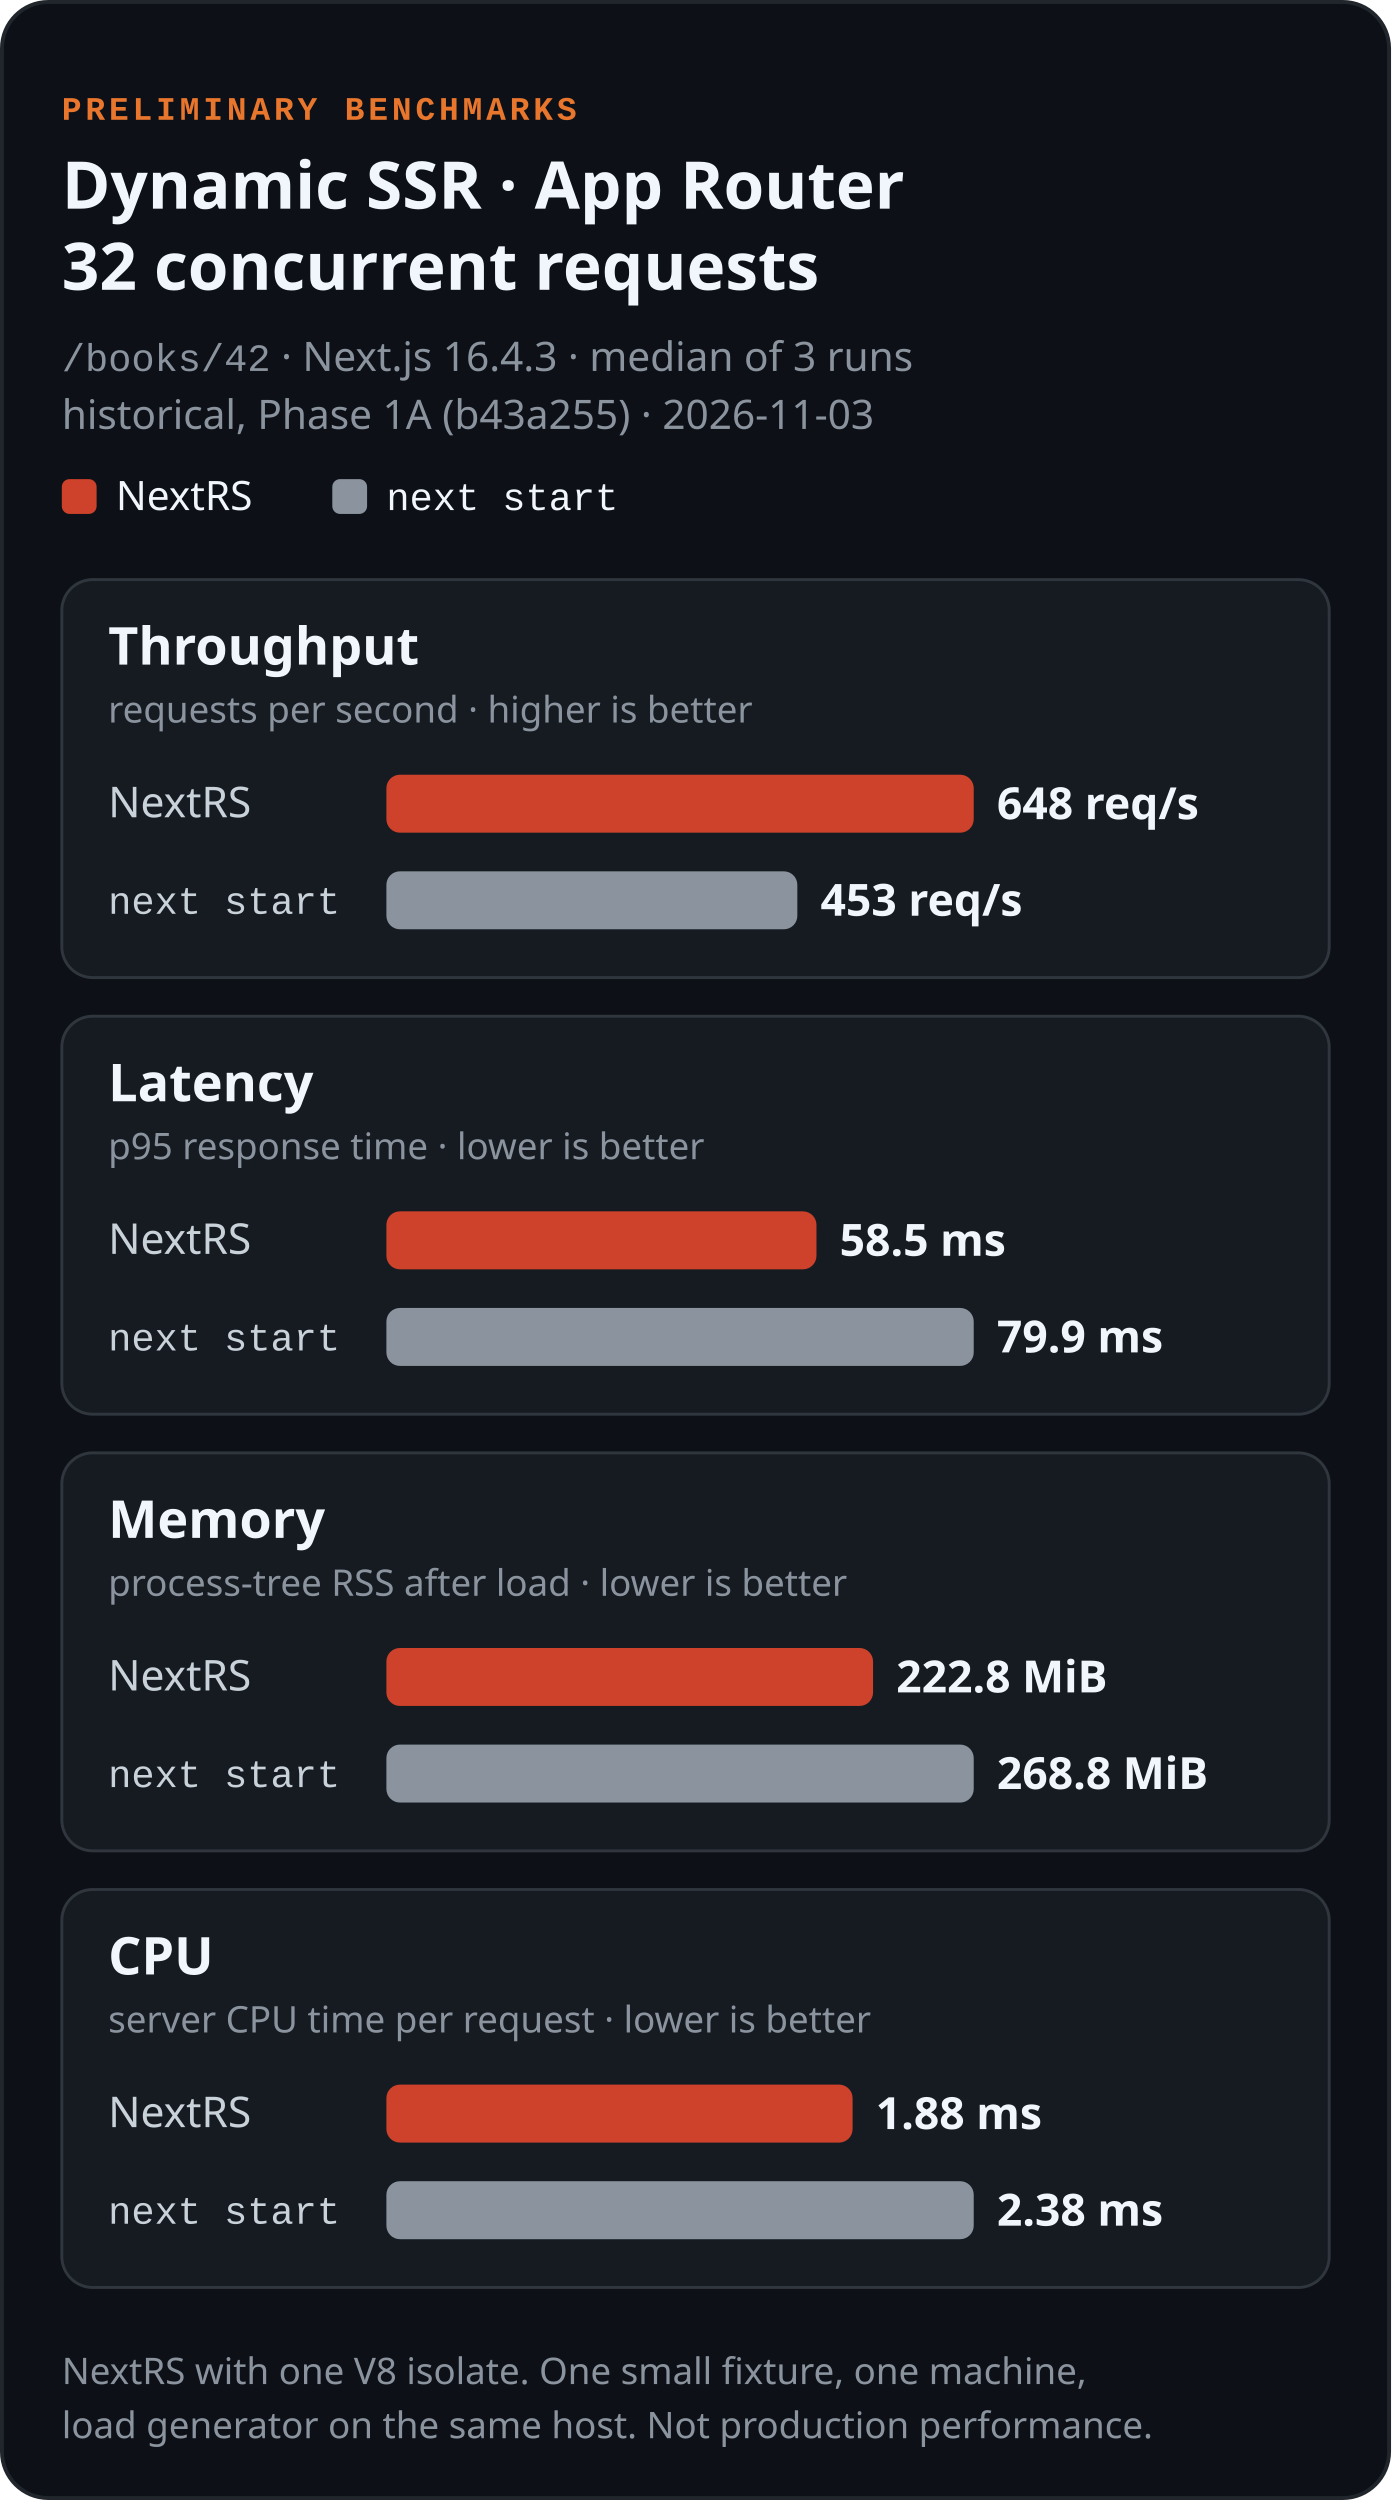
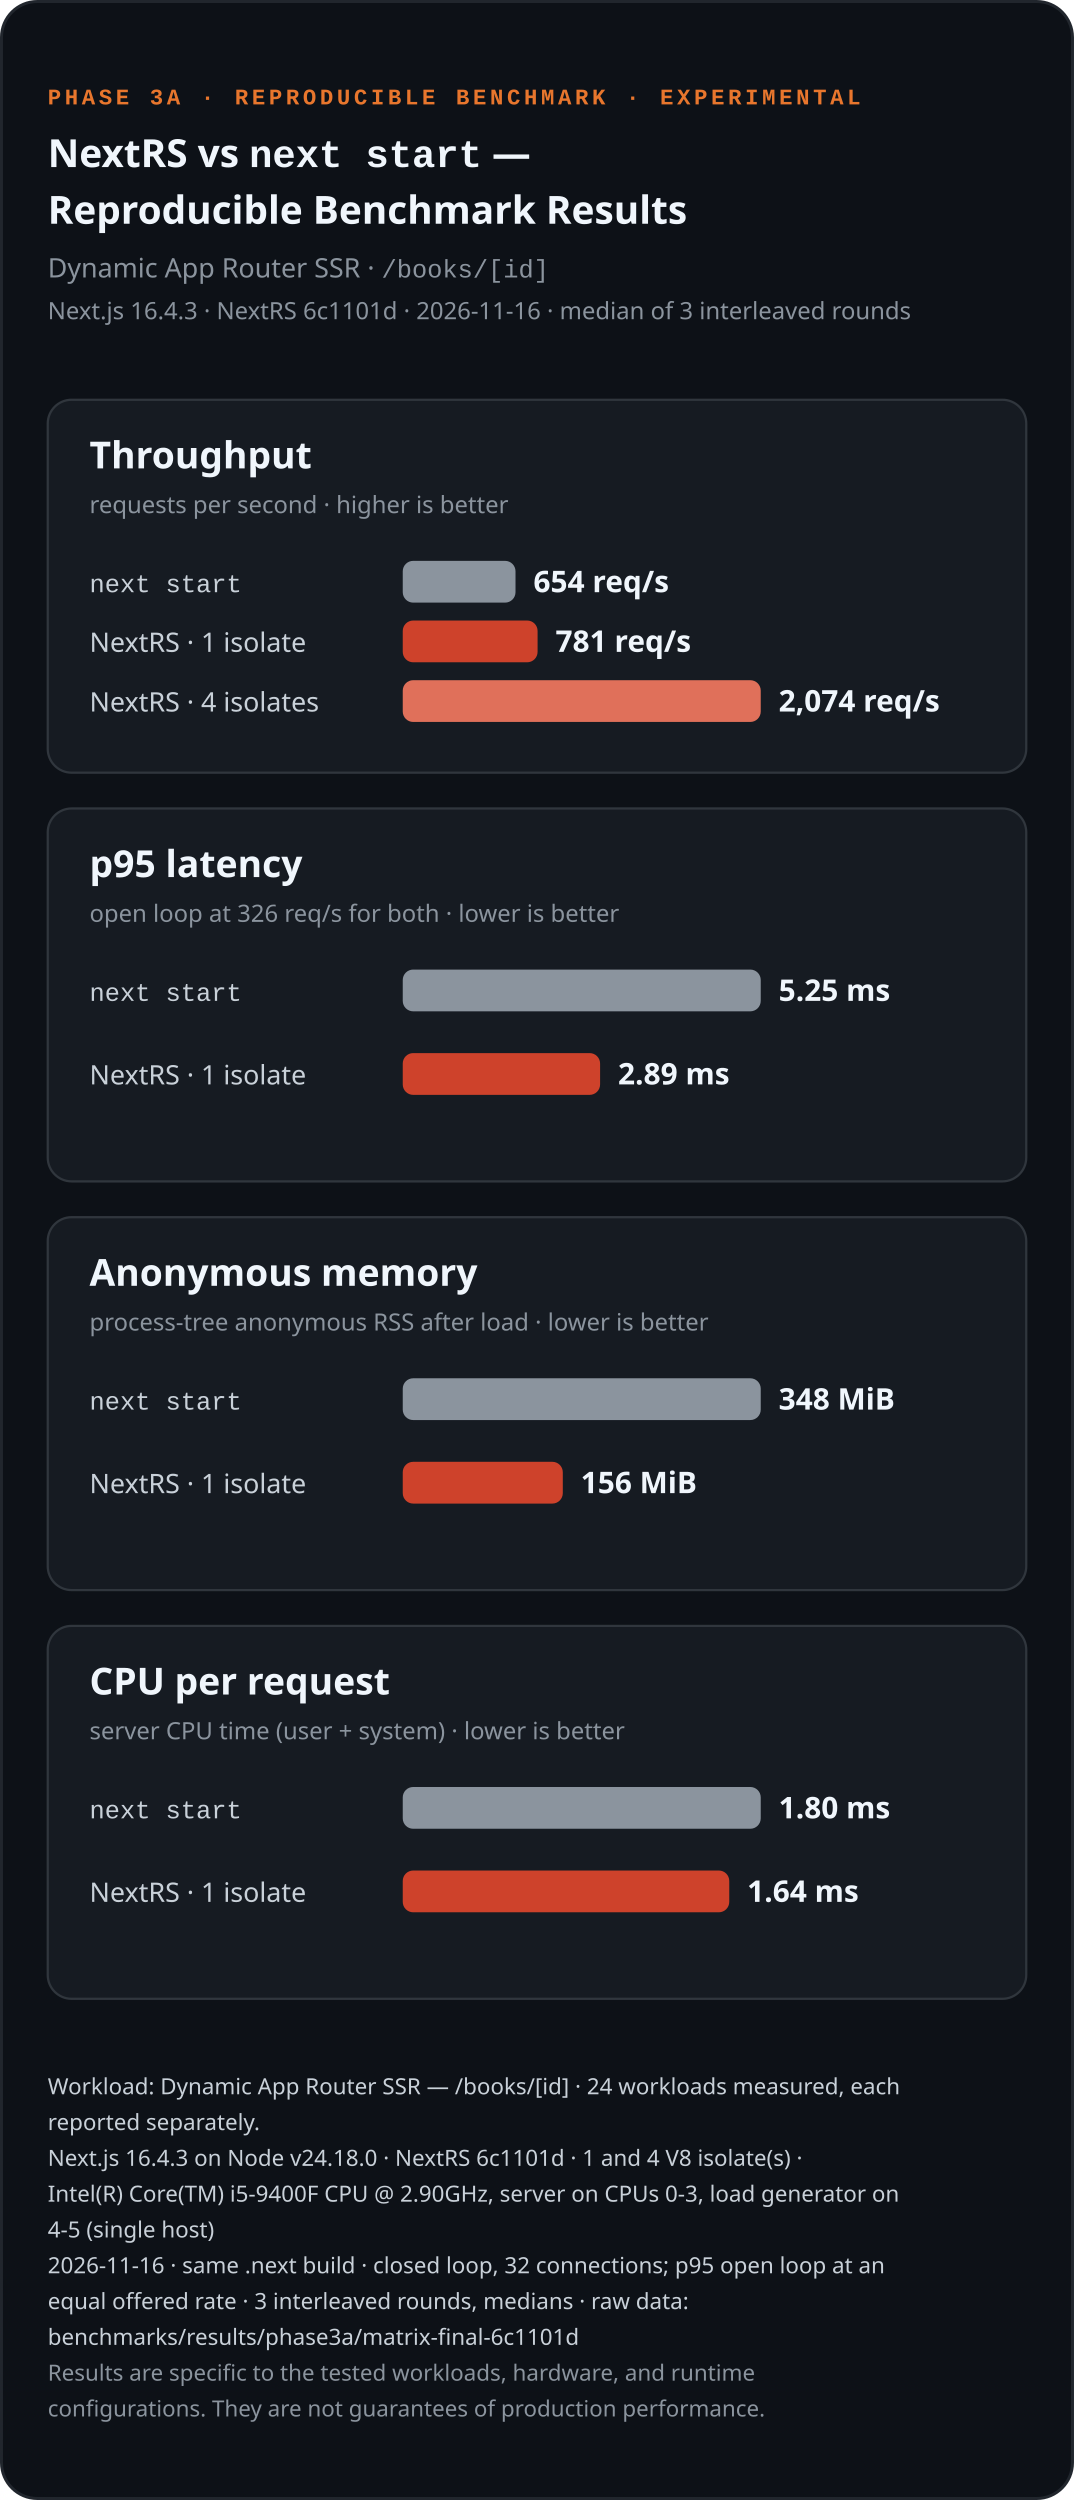
- <svg xmlns="http://www.w3.org/2000/svg" width="720" height="1294" viewBox="0 0 720 1294" role="img" aria-labelledby="bench-m-title bench-m-desc">
-   <style>
-   .sans { font-family: -apple-system, BlinkMacSystemFont, "Segoe UI", "Noto Sans", Helvetica, Arial, sans-serif; }
-   .mono { font-family: ui-monospace, SFMono-Regular, "SF Mono", Menlo, Consolas, "Liberation Mono", monospace; }
- </style>
-   <rect x="1" y="1" width="718" height="1292" rx="24" fill="#0D1117" stroke="#21262D" stroke-width="2" />
-   <text x="32" y="62" class="mono" font-size="17" font-weight="600" letter-spacing="2" fill="#E8762D">PRELIMINARY BENCHMARKS</text>
-   <text x="32" y="108" class="sans" font-size="34" font-weight="700" fill="#F0F6FC">Dynamic SSR · App Router</text>
-   <text x="32" y="150" class="sans" font-size="34" font-weight="700" fill="#F0F6FC">32 concurrent requests</text>
-   <text x="32" y="192" class="sans" font-size="21" fill="#8B949E">
-     <tspan class="mono" font-size="20">/books/42</tspan> · Next.js 16.4.3 · median of 3 runs</text>
-   <text x="32" y="222" class="sans" font-size="21" fill="#8B949E">historical, Phase 1A (b43a255) · 2026-11-03</text>
-   <rect x="32" y="248" width="18" height="18" rx="4" fill="#CE422B" />
-   <text x="60" y="264" class="sans" font-size="21" fill="#F0F6FC">NextRS</text>
-   <rect x="172" y="248" width="18" height="18" rx="4" fill="#8B949E" />
-   <text x="200" y="264" class="mono" font-size="20" fill="#F0F6FC">next start</text>
-   <rect x="32" y="300" width="656" height="206" rx="16" fill="#161B22" stroke="#30363D" stroke-width="1.5" />
-   <text x="56" y="344" class="sans" font-size="27" font-weight="600" fill="#F0F6FC">Throughput</text>
-   <text x="56" y="374" class="sans" font-size="19" fill="#8B949E">requests per second · higher is better</text>
-   <text x="56" y="423" class="sans" font-size="22" fill="#C9D1D9">NextRS</text>
-   <rect x="200" y="401" width="304.0" height="30" rx="7" fill="#CE422B" />
-   <text x="516.0" y="424" class="sans" font-size="23" font-weight="700" fill="#F0F6FC">648 req/s</text>
-   <text x="56" y="473" class="mono" font-size="20" fill="#C9D1D9">next start</text>
-   <rect x="200" y="451" width="212.7" height="30" rx="7" fill="#8B949E" />
-   <text x="424.7" y="474" class="sans" font-size="23" font-weight="700" fill="#F0F6FC">453 req/s</text>
-   <rect x="32" y="526" width="656" height="206" rx="16" fill="#161B22" stroke="#30363D" stroke-width="1.5" />
-   <text x="56" y="570" class="sans" font-size="27" font-weight="600" fill="#F0F6FC">Latency</text>
-   <text x="56" y="600" class="sans" font-size="19" fill="#8B949E">p95 response time · lower is better</text>
-   <text x="56" y="649" class="sans" font-size="22" fill="#C9D1D9">NextRS</text>
-   <rect x="200" y="627" width="222.6" height="30" rx="7" fill="#CE422B" />
-   <text x="434.6" y="650" class="sans" font-size="23" font-weight="700" fill="#F0F6FC">58.5 ms</text>
-   <text x="56" y="699" class="mono" font-size="20" fill="#C9D1D9">next start</text>
-   <rect x="200" y="677" width="304.0" height="30" rx="7" fill="#8B949E" />
-   <text x="516.0" y="700" class="sans" font-size="23" font-weight="700" fill="#F0F6FC">79.9 ms</text>
-   <rect x="32" y="752" width="656" height="206" rx="16" fill="#161B22" stroke="#30363D" stroke-width="1.5" />
-   <text x="56" y="796" class="sans" font-size="27" font-weight="600" fill="#F0F6FC">Memory</text>
-   <text x="56" y="826" class="sans" font-size="19" fill="#8B949E">process-tree RSS after load · lower is better</text>
-   <text x="56" y="875" class="sans" font-size="22" fill="#C9D1D9">NextRS</text>
-   <rect x="200" y="853" width="251.9" height="30" rx="7" fill="#CE422B" />
-   <text x="463.9" y="876" class="sans" font-size="23" font-weight="700" fill="#F0F6FC">222.8 MiB</text>
-   <text x="56" y="925" class="mono" font-size="20" fill="#C9D1D9">next start</text>
-   <rect x="200" y="903" width="304.0" height="30" rx="7" fill="#8B949E" />
-   <text x="516.0" y="926" class="sans" font-size="23" font-weight="700" fill="#F0F6FC">268.8 MiB</text>
-   <rect x="32" y="978" width="656" height="206" rx="16" fill="#161B22" stroke="#30363D" stroke-width="1.5" />
-   <text x="56" y="1022" class="sans" font-size="27" font-weight="600" fill="#F0F6FC">CPU</text>
-   <text x="56" y="1052" class="sans" font-size="19" fill="#8B949E">server CPU time per request · lower is better</text>
-   <text x="56" y="1101" class="sans" font-size="22" fill="#C9D1D9">NextRS</text>
-   <rect x="200" y="1079" width="241.3" height="30" rx="7" fill="#CE422B" />
-   <text x="453.3" y="1102" class="sans" font-size="23" font-weight="700" fill="#F0F6FC">1.88 ms</text>
-   <text x="56" y="1151" class="mono" font-size="20" fill="#C9D1D9">next start</text>
-   <rect x="200" y="1129" width="304.0" height="30" rx="7" fill="#8B949E" />
-   <text x="516.0" y="1152" class="sans" font-size="23" font-weight="700" fill="#F0F6FC">2.38 ms</text>
-   <text x="32" y="1234" class="sans" font-size="19" fill="#8B949E">NextRS with one V8 isolate. One small fixture, one machine,</text>
-   <text x="32" y="1262" class="sans" font-size="19" fill="#8B949E">load generator on the same host. Not production performance.</text>
+ <svg xmlns="http://www.w3.org/2000/svg" width="720" height="1676" viewBox="0 0 720 1676" role="img" aria-labelledby="bench-title bench-desc">
+   <style>.sans{font-family:-apple-system,BlinkMacSystemFont,"Segoe UI","Noto Sans",Helvetica,Arial,sans-serif}.mono{font-family:ui-monospace,SFMono-Regular,"SF Mono",Menlo,Consolas,"Liberation Mono",monospace}</style>
+   <rect x="1" y="1" width="718" height="1674" rx="24" fill="#0D1117" stroke="#21262D" stroke-width="2" />
+   <text x="32" y="70" class="mono" font-size="15" font-weight="600" letter-spacing="2.4" fill="#E8762D">PHASE 3A · REPRODUCIBLE BENCHMARK · EXPERIMENTAL</text>
+   <text x="32" y="112" class="sans" font-size="26" font-weight="700" fill="#F0F6FC">NextRS vs <tspan class="mono">next start</tspan> —</text>
+   <text x="32" y="150" class="sans" font-size="26" font-weight="700" fill="#F0F6FC">Reproducible Benchmark Results</text>
+   <text x="32" y="186" class="sans" font-size="18" fill="#8B949E">Dynamic App Router SSR · <tspan class="mono" font-size="17">/books/[id]</tspan>
+   </text>
+   <text x="32" y="214" class="sans" font-size="16" fill="#8B949E">Next.js 16.4.3 · NextRS 6c1101d · 2026-11-16 · median of 3 interleaved rounds</text>
+   <rect x="32" y="268" width="656" height="250" rx="16" fill="#161B22" stroke="#30363D" stroke-width="1.5" />
+   <text x="60" y="314" class="sans" font-size="25" font-weight="600" fill="#F0F6FC">Throughput</text>
+   <text x="60" y="344" class="sans" font-size="16" fill="#8B949E">requests per second · higher is better</text>
+   <text x="60" y="397" class="mono" font-size="17" fill="#C9D1D9">next start</text>
+   <rect x="270" y="376" width="75.6" height="28" rx="7" fill="#8B949E" />
+   <text x="357.6" y="397" class="sans" font-size="20" font-weight="700" fill="#F0F6FC">654 req/s</text>
+   <text x="60" y="437" class="sans" font-size="18" fill="#C9D1D9">NextRS · 1 isolate</text>
+   <rect x="270" y="416" width="90.4" height="28" rx="7" fill="#CE422B" />
+   <text x="372.4" y="437" class="sans" font-size="20" font-weight="700" fill="#F0F6FC">781 req/s</text>
+   <text x="60" y="477" class="sans" font-size="18" fill="#C9D1D9">NextRS · 4 isolates</text>
+   <rect x="270" y="456" width="240.0" height="28" rx="7" fill="#E0705A" />
+   <text x="522.0" y="477" class="sans" font-size="20" font-weight="700" fill="#F0F6FC">2,074 req/s</text>
+   <rect x="32" y="542" width="656" height="250" rx="16" fill="#161B22" stroke="#30363D" stroke-width="1.5" />
+   <text x="60" y="588" class="sans" font-size="25" font-weight="600" fill="#F0F6FC">p95 latency</text>
+   <text x="60" y="618" class="sans" font-size="16" fill="#8B949E">open loop at 326 req/s for both · lower is better</text>
+   <text x="60" y="671" class="mono" font-size="17" fill="#C9D1D9">next start</text>
+   <rect x="270" y="650" width="240.0" height="28" rx="7" fill="#8B949E" />
+   <text x="522.0" y="671" class="sans" font-size="20" font-weight="700" fill="#F0F6FC">5.25 ms</text>
+   <text x="60" y="727" class="sans" font-size="18" fill="#C9D1D9">NextRS · 1 isolate</text>
+   <rect x="270" y="706" width="132.3" height="28" rx="7" fill="#CE422B" />
+   <text x="414.3" y="727" class="sans" font-size="20" font-weight="700" fill="#F0F6FC">2.89 ms</text>
+   <rect x="32" y="816" width="656" height="250" rx="16" fill="#161B22" stroke="#30363D" stroke-width="1.5" />
+   <text x="60" y="862" class="sans" font-size="25" font-weight="600" fill="#F0F6FC">Anonymous memory</text>
+   <text x="60" y="892" class="sans" font-size="16" fill="#8B949E">process-tree anonymous RSS after load · lower is better</text>
+   <text x="60" y="945" class="mono" font-size="17" fill="#C9D1D9">next start</text>
+   <rect x="270" y="924" width="240.0" height="28" rx="7" fill="#8B949E" />
+   <text x="522.0" y="945" class="sans" font-size="20" font-weight="700" fill="#F0F6FC">348 MiB</text>
+   <text x="60" y="1001" class="sans" font-size="18" fill="#C9D1D9">NextRS · 1 isolate</text>
+   <rect x="270" y="980" width="107.3" height="28" rx="7" fill="#CE422B" />
+   <text x="389.3" y="1001" class="sans" font-size="20" font-weight="700" fill="#F0F6FC">156 MiB</text>
+   <rect x="32" y="1090" width="656" height="250" rx="16" fill="#161B22" stroke="#30363D" stroke-width="1.5" />
+   <text x="60" y="1136" class="sans" font-size="25" font-weight="600" fill="#F0F6FC">CPU per request</text>
+   <text x="60" y="1166" class="sans" font-size="16" fill="#8B949E">server CPU time (user + system) · lower is better</text>
+   <text x="60" y="1219" class="mono" font-size="17" fill="#C9D1D9">next start</text>
+   <rect x="270" y="1198" width="240.0" height="28" rx="7" fill="#8B949E" />
+   <text x="522.0" y="1219" class="sans" font-size="20" font-weight="700" fill="#F0F6FC">1.80 ms</text>
+   <text x="60" y="1275" class="sans" font-size="18" fill="#C9D1D9">NextRS · 1 isolate</text>
+   <rect x="270" y="1254" width="218.9" height="28" rx="7" fill="#CE422B" />
+   <text x="500.9" y="1275" class="sans" font-size="20" font-weight="700" fill="#F0F6FC">1.64 ms</text>
+   <text x="32" y="1404" class="sans" font-size="15" fill="#C9D1D9">Workload: Dynamic App Router SSR — /books/[id] · 24 workloads measured, each</text>
+   <text x="32" y="1428" class="sans" font-size="15" fill="#C9D1D9">reported separately.</text>
+   <text x="32" y="1452" class="sans" font-size="15" fill="#C9D1D9">Next.js 16.4.3 on Node v24.18.0 · NextRS 6c1101d · 1 and 4 V8 isolate(s) ·</text>
+   <text x="32" y="1476" class="sans" font-size="15" fill="#C9D1D9">Intel(R) Core(TM) i5-9400F CPU @ 2.90GHz, server on CPUs 0-3, load generator on</text>
+   <text x="32" y="1500" class="sans" font-size="15" fill="#C9D1D9">4-5 (single host)</text>
+   <text x="32" y="1524" class="sans" font-size="15" fill="#C9D1D9">2026-11-16 · same .next build · closed loop, 32 connections; p95 open loop at an</text>
+   <text x="32" y="1548" class="sans" font-size="15" fill="#C9D1D9">equal offered rate · 3 interleaved rounds, medians · raw data:</text>
+   <text x="32" y="1572" class="sans" font-size="15" fill="#C9D1D9">benchmarks/results/phase3a/matrix-final-6c1101d</text>
+   <text x="32" y="1596" class="sans" font-size="15" fill="#8B949E">Results are specific to the tested workloads, hardware, and runtime</text>
+   <text x="32" y="1620" class="sans" font-size="15" fill="#8B949E">configurations. They are not guarantees of production performance.</text>
</svg>
